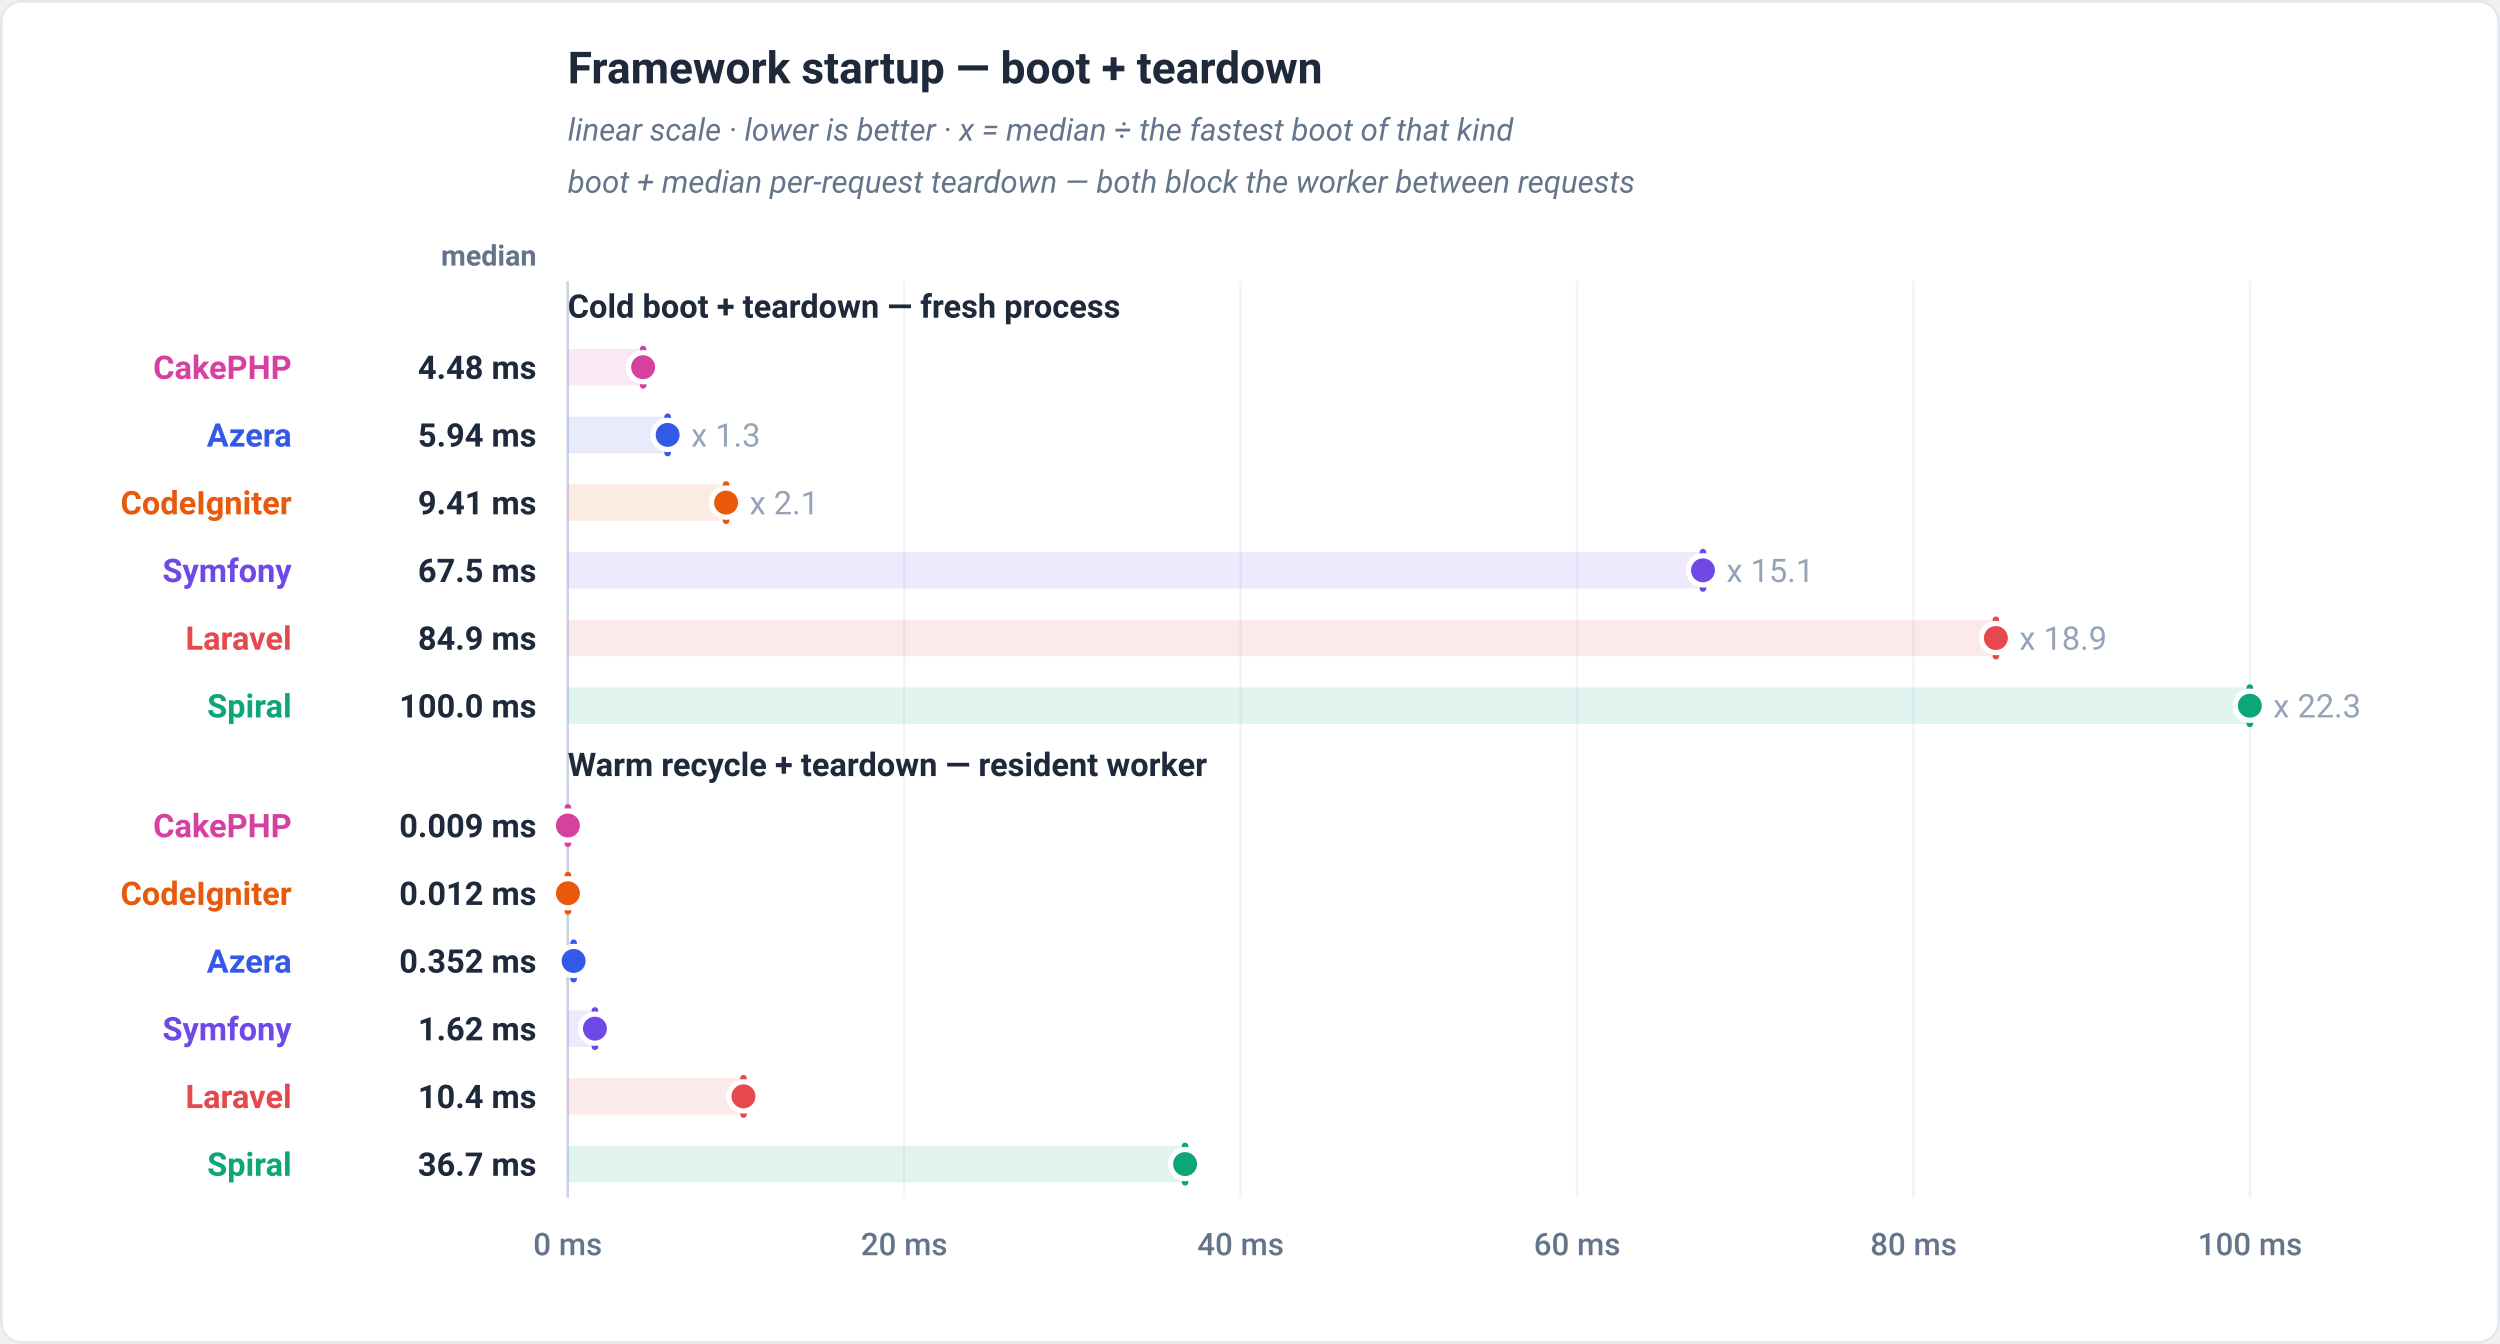
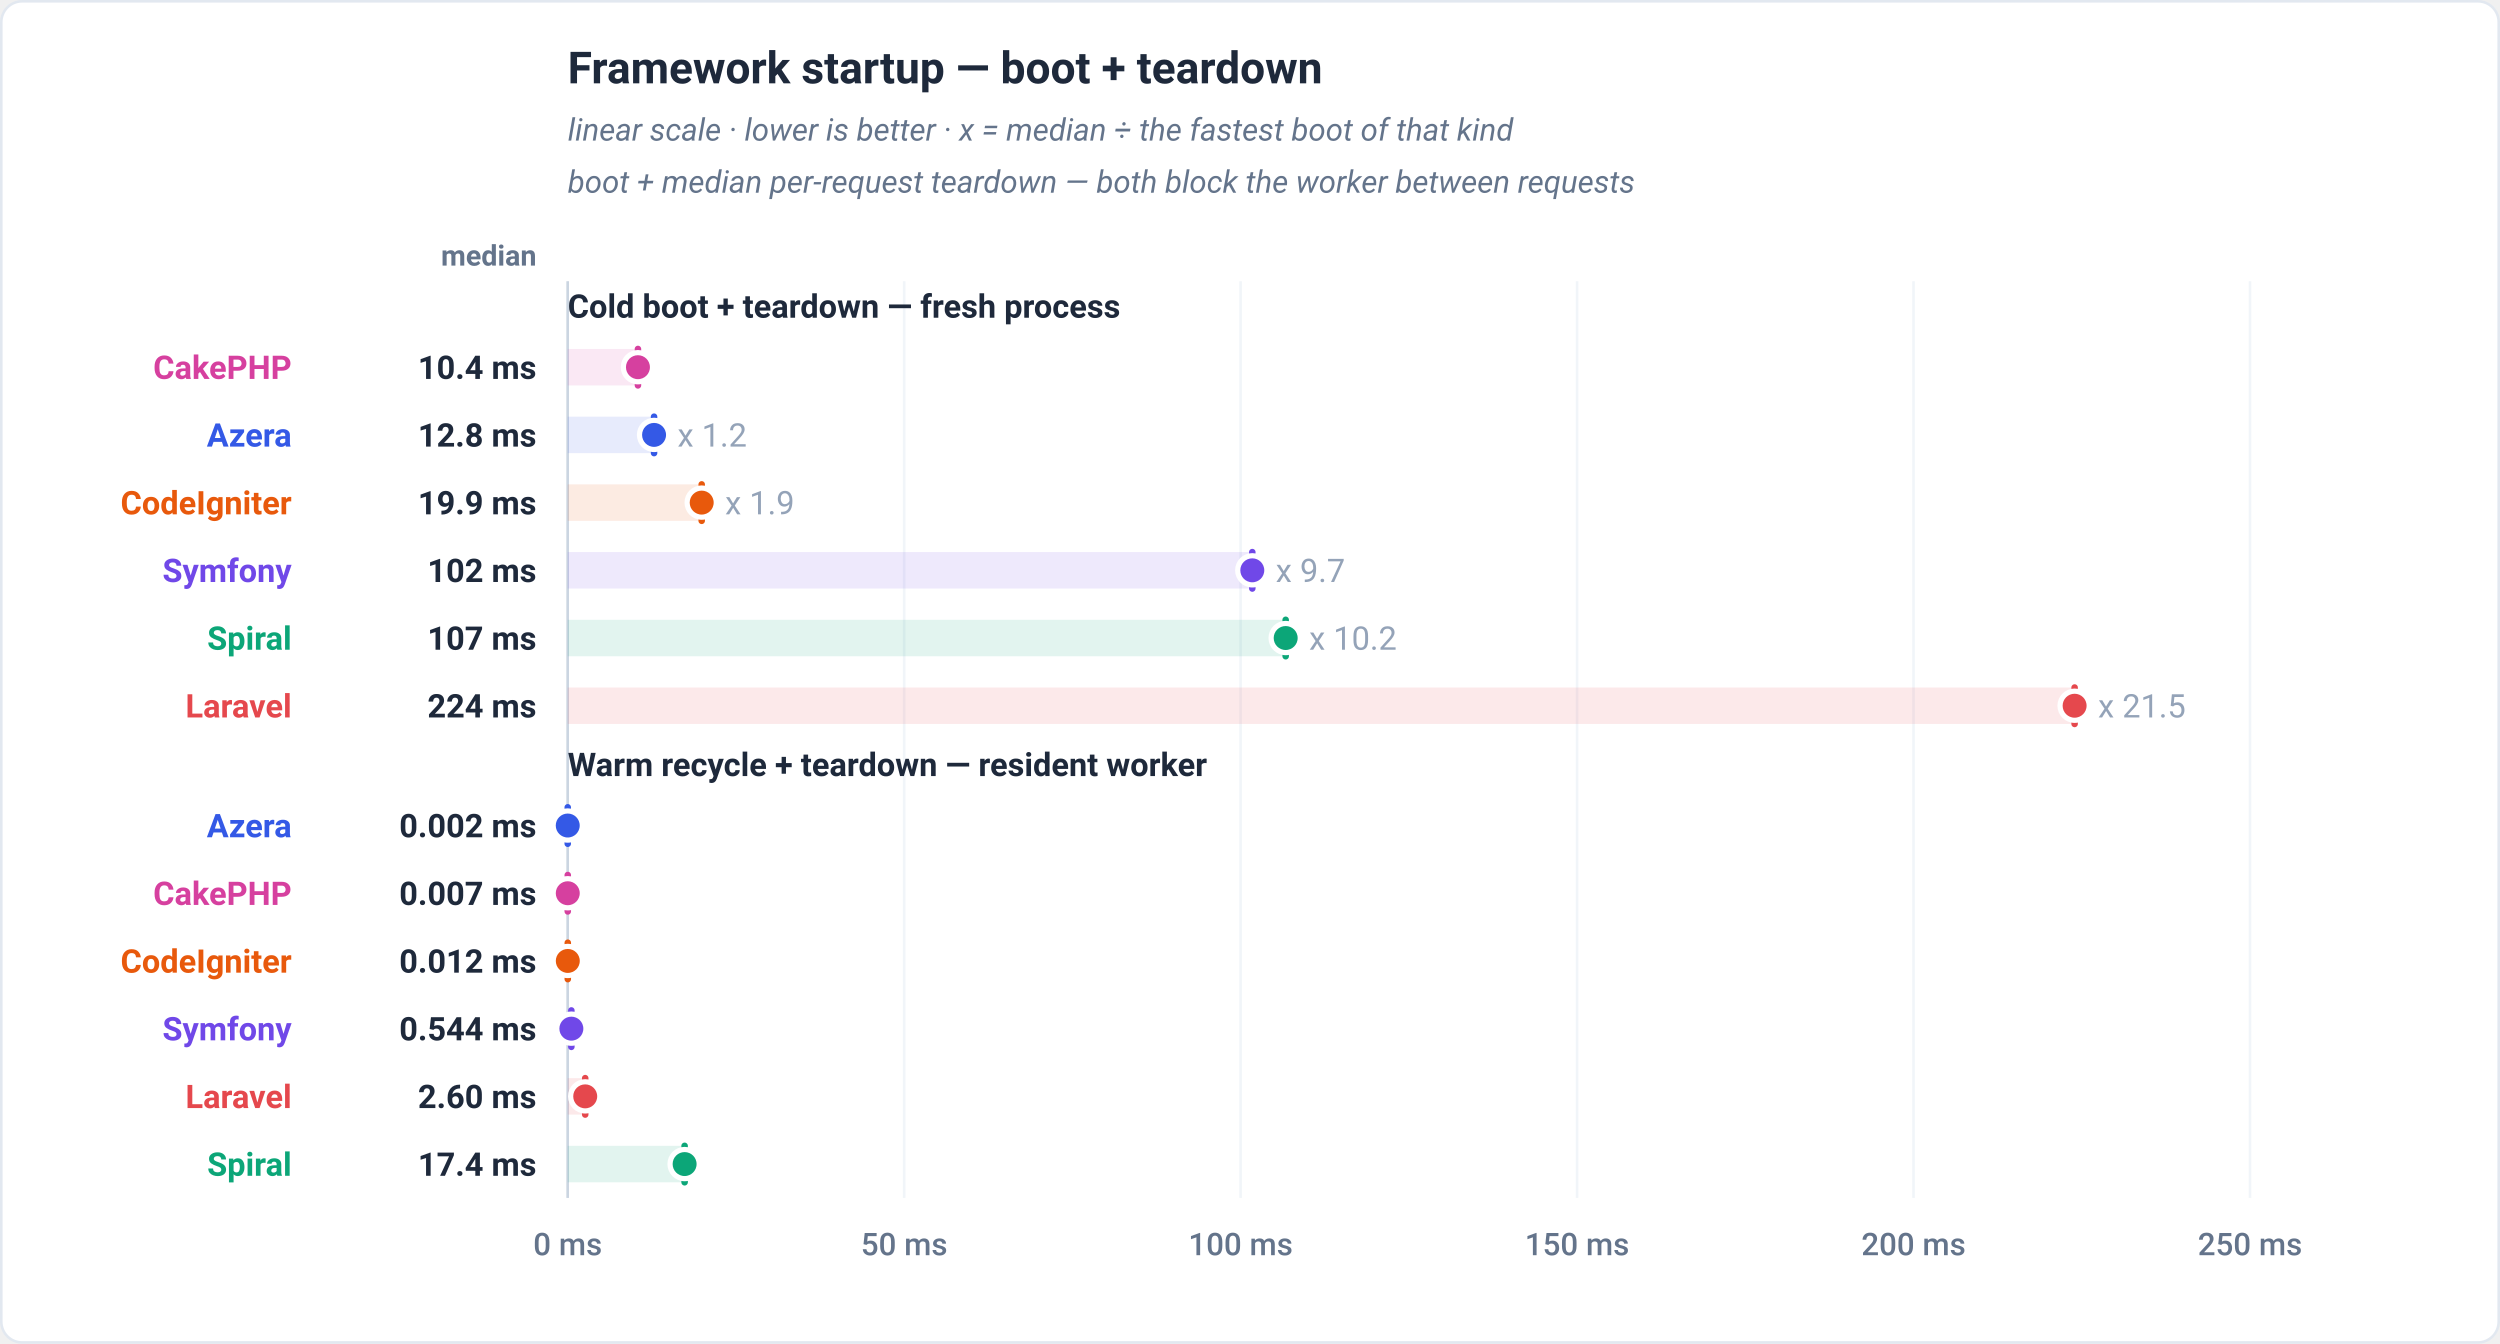
<svg xmlns="http://www.w3.org/2000/svg" viewBox="0 0 960 516" width="960" height="516" role="img" font-family="-apple-system,BlinkMacSystemFont,'Segoe UI',Roboto,Helvetica,Arial,sans-serif">
  <rect x="0.5" y="0.5" width="959" height="515" rx="8" fill="#ffffff" stroke="#e2e8f0" />
  <text x="218" y="32" font-family="-apple-system,BlinkMacSystemFont,'Segoe UI',Roboto,Helvetica,Arial,sans-serif" font-size="17" font-weight="700" fill="#1e293b" text-anchor="start">Framework startup — boot + teardown</text>
  <text x="218" y="54" font-family="-apple-system,BlinkMacSystemFont,'Segoe UI',Roboto,Helvetica,Arial,sans-serif" font-size="12" font-weight="400" fill="#64748b" text-anchor="start" font-style="italic">linear scale · lower is better · x = median ÷ the fastest boot of that kind</text>
  <text x="218" y="74" font-family="-apple-system,BlinkMacSystemFont,'Segoe UI',Roboto,Helvetica,Arial,sans-serif" font-size="12" font-weight="400" fill="#64748b" text-anchor="start" font-style="italic">boot + median per-request teardown — both block the worker between requests</text>
  <text x="206" y="102" font-family="-apple-system,BlinkMacSystemFont,'Segoe UI',Roboto,Helvetica,Arial,sans-serif" font-size="11" font-weight="600" fill="#64748b" text-anchor="end">median</text>
  <line x1="218" y1="108" x2="218" y2="460" stroke="#f1f5f9" stroke-width="1" />
  <text x="218" y="482" font-family="-apple-system,BlinkMacSystemFont,'Segoe UI',Roboto,Helvetica,Arial,sans-serif" font-size="12" font-weight="500" fill="#64748b" text-anchor="middle">0 ms</text>
  <line x1="347.2" y1="108" x2="347.2" y2="460" stroke="#f1f5f9" stroke-width="1" />
-   <text x="347.2" y="482" font-family="-apple-system,BlinkMacSystemFont,'Segoe UI',Roboto,Helvetica,Arial,sans-serif" font-size="12" font-weight="500" fill="#64748b" text-anchor="middle">20 ms</text>
+   <text x="347.2" y="482" font-family="-apple-system,BlinkMacSystemFont,'Segoe UI',Roboto,Helvetica,Arial,sans-serif" font-size="12" font-weight="500" fill="#64748b" text-anchor="middle">50 ms</text>
  <line x1="476.4" y1="108" x2="476.4" y2="460" stroke="#f1f5f9" stroke-width="1" />
-   <text x="476.4" y="482" font-family="-apple-system,BlinkMacSystemFont,'Segoe UI',Roboto,Helvetica,Arial,sans-serif" font-size="12" font-weight="500" fill="#64748b" text-anchor="middle">40 ms</text>
+   <text x="476.4" y="482" font-family="-apple-system,BlinkMacSystemFont,'Segoe UI',Roboto,Helvetica,Arial,sans-serif" font-size="12" font-weight="500" fill="#64748b" text-anchor="middle">100 ms</text>
  <line x1="605.6" y1="108" x2="605.6" y2="460" stroke="#f1f5f9" stroke-width="1" />
-   <text x="605.6" y="482" font-family="-apple-system,BlinkMacSystemFont,'Segoe UI',Roboto,Helvetica,Arial,sans-serif" font-size="12" font-weight="500" fill="#64748b" text-anchor="middle">60 ms</text>
+   <text x="605.6" y="482" font-family="-apple-system,BlinkMacSystemFont,'Segoe UI',Roboto,Helvetica,Arial,sans-serif" font-size="12" font-weight="500" fill="#64748b" text-anchor="middle">150 ms</text>
  <line x1="734.8" y1="108" x2="734.8" y2="460" stroke="#f1f5f9" stroke-width="1" />
-   <text x="734.8" y="482" font-family="-apple-system,BlinkMacSystemFont,'Segoe UI',Roboto,Helvetica,Arial,sans-serif" font-size="12" font-weight="500" fill="#64748b" text-anchor="middle">80 ms</text>
+   <text x="734.8" y="482" font-family="-apple-system,BlinkMacSystemFont,'Segoe UI',Roboto,Helvetica,Arial,sans-serif" font-size="12" font-weight="500" fill="#64748b" text-anchor="middle">200 ms</text>
  <line x1="864" y1="108" x2="864" y2="460" stroke="#f1f5f9" stroke-width="1" />
-   <text x="864" y="482" font-family="-apple-system,BlinkMacSystemFont,'Segoe UI',Roboto,Helvetica,Arial,sans-serif" font-size="12" font-weight="500" fill="#64748b" text-anchor="middle">100 ms</text>
+   <text x="864" y="482" font-family="-apple-system,BlinkMacSystemFont,'Segoe UI',Roboto,Helvetica,Arial,sans-serif" font-size="12" font-weight="500" fill="#64748b" text-anchor="middle">250 ms</text>
  <line x1="218" y1="108" x2="218" y2="460" stroke="#cbd5e1" stroke-width="1" />
  <text x="218" y="122" font-family="-apple-system,BlinkMacSystemFont,'Segoe UI',Roboto,Helvetica,Arial,sans-serif" font-size="12.5" font-weight="700" fill="#1e293b" text-anchor="start">Cold boot + teardown — fresh process</text>
-   <rect x="218" y="134" width="28.95" height="14" fill="#d6409f" fill-opacity="0.12" />
-   <line x1="246.95" y1="141" x2="246.95" y2="141" stroke="#d6409f" stroke-width="2.5" stroke-linecap="round" opacity="0.5" />
-   <line x1="246.95" y1="134" x2="246.95" y2="148" stroke="#d6409f" stroke-width="2.5" stroke-linecap="round" />
-   <circle cx="246.95" cy="141" r="5.6" fill="#d6409f" stroke="#ffffff" stroke-width="2" />
+   <rect x="218" y="134" width="26.97" height="14" fill="#d6409f" fill-opacity="0.12" />
+   <line x1="244.97" y1="141" x2="244.97" y2="141" stroke="#d6409f" stroke-width="2.5" stroke-linecap="round" opacity="0.5" />
+   <line x1="244.97" y1="134" x2="244.97" y2="148" stroke="#d6409f" stroke-width="2.5" stroke-linecap="round" />
+   <circle cx="244.97" cy="141" r="5.6" fill="#d6409f" stroke="#ffffff" stroke-width="2" />
  <text x="112" y="145.5" font-family="-apple-system,BlinkMacSystemFont,'Segoe UI',Roboto,Helvetica,Arial,sans-serif" font-size="12.5" font-weight="700" fill="#d6409f" text-anchor="end">CakePHP</text>
-   <text x="206" y="145.5" font-family="-apple-system,BlinkMacSystemFont,'Segoe UI',Roboto,Helvetica,Arial,sans-serif" font-size="12.5" font-weight="700" fill="#1e293b" text-anchor="end">4.48 ms</text>
-   <rect x="218" y="160" width="38.37" height="14" fill="#3459e6" fill-opacity="0.12" />
-   <line x1="256.37" y1="167" x2="256.37" y2="167" stroke="#3459e6" stroke-width="2.5" stroke-linecap="round" opacity="0.5" />
-   <line x1="256.37" y1="160" x2="256.37" y2="174" stroke="#3459e6" stroke-width="2.5" stroke-linecap="round" />
-   <circle cx="256.37" cy="167" r="5.6" fill="#3459e6" stroke="#ffffff" stroke-width="2" />
-   <text x="265.37" y="171.5" font-family="-apple-system,BlinkMacSystemFont,'Segoe UI',Roboto,Helvetica,Arial,sans-serif" font-size="12.5" font-weight="400" fill="#94a3b8" text-anchor="start" stroke="#ffffff" stroke-width="3" paint-order="stroke" stroke-linejoin="round">x 1.3</text>
+   <text x="206" y="145.5" font-family="-apple-system,BlinkMacSystemFont,'Segoe UI',Roboto,Helvetica,Arial,sans-serif" font-size="12.5" font-weight="700" fill="#1e293b" text-anchor="end">10.4 ms</text>
+   <rect x="218" y="160" width="33.16" height="14" fill="#3459e6" fill-opacity="0.12" />
+   <line x1="251.16" y1="167" x2="251.16" y2="167" stroke="#3459e6" stroke-width="2.5" stroke-linecap="round" opacity="0.5" />
+   <line x1="251.16" y1="160" x2="251.16" y2="174" stroke="#3459e6" stroke-width="2.5" stroke-linecap="round" />
+   <circle cx="251.16" cy="167" r="5.6" fill="#3459e6" stroke="#ffffff" stroke-width="2" />
+   <text x="260.16" y="171.5" font-family="-apple-system,BlinkMacSystemFont,'Segoe UI',Roboto,Helvetica,Arial,sans-serif" font-size="12.5" font-weight="400" fill="#94a3b8" text-anchor="start" stroke="#ffffff" stroke-width="3" paint-order="stroke" stroke-linejoin="round">x 1.2</text>
  <text x="112" y="171.5" font-family="-apple-system,BlinkMacSystemFont,'Segoe UI',Roboto,Helvetica,Arial,sans-serif" font-size="12.5" font-weight="700" fill="#3459e6" text-anchor="end">Azera</text>
-   <text x="206" y="171.5" font-family="-apple-system,BlinkMacSystemFont,'Segoe UI',Roboto,Helvetica,Arial,sans-serif" font-size="12.5" font-weight="700" fill="#1e293b" text-anchor="end">5.94 ms</text>
-   <rect x="218" y="186" width="60.82" height="14" fill="#e8590c" fill-opacity="0.12" />
-   <line x1="278.82" y1="193" x2="278.82" y2="193" stroke="#e8590c" stroke-width="2.5" stroke-linecap="round" opacity="0.5" />
-   <line x1="278.82" y1="186" x2="278.82" y2="200" stroke="#e8590c" stroke-width="2.5" stroke-linecap="round" />
-   <circle cx="278.82" cy="193" r="5.6" fill="#e8590c" stroke="#ffffff" stroke-width="2" />
-   <text x="287.82" y="197.5" font-family="-apple-system,BlinkMacSystemFont,'Segoe UI',Roboto,Helvetica,Arial,sans-serif" font-size="12.5" font-weight="400" fill="#94a3b8" text-anchor="start" stroke="#ffffff" stroke-width="3" paint-order="stroke" stroke-linejoin="round">x 2.1</text>
+   <text x="206" y="171.5" font-family="-apple-system,BlinkMacSystemFont,'Segoe UI',Roboto,Helvetica,Arial,sans-serif" font-size="12.5" font-weight="700" fill="#1e293b" text-anchor="end">12.8 ms</text>
+   <rect x="218" y="186" width="51.45" height="14" fill="#e8590c" fill-opacity="0.12" />
+   <line x1="269.45" y1="193" x2="269.45" y2="193" stroke="#e8590c" stroke-width="2.5" stroke-linecap="round" opacity="0.5" />
+   <line x1="269.45" y1="186" x2="269.45" y2="200" stroke="#e8590c" stroke-width="2.5" stroke-linecap="round" />
+   <circle cx="269.45" cy="193" r="5.6" fill="#e8590c" stroke="#ffffff" stroke-width="2" />
+   <text x="278.45" y="197.5" font-family="-apple-system,BlinkMacSystemFont,'Segoe UI',Roboto,Helvetica,Arial,sans-serif" font-size="12.5" font-weight="400" fill="#94a3b8" text-anchor="start" stroke="#ffffff" stroke-width="3" paint-order="stroke" stroke-linejoin="round">x 1.9</text>
  <text x="112" y="197.5" font-family="-apple-system,BlinkMacSystemFont,'Segoe UI',Roboto,Helvetica,Arial,sans-serif" font-size="12.5" font-weight="700" fill="#e8590c" text-anchor="end">CodeIgniter</text>
-   <text x="206" y="197.5" font-family="-apple-system,BlinkMacSystemFont,'Segoe UI',Roboto,Helvetica,Arial,sans-serif" font-size="12.5" font-weight="700" fill="#1e293b" text-anchor="end">9.41 ms</text>
-   <rect x="218" y="212" width="435.94" height="14" fill="#7048e8" fill-opacity="0.12" />
-   <line x1="653.94" y1="219" x2="653.94" y2="219" stroke="#7048e8" stroke-width="2.5" stroke-linecap="round" opacity="0.5" />
-   <line x1="653.94" y1="212" x2="653.94" y2="226" stroke="#7048e8" stroke-width="2.5" stroke-linecap="round" />
-   <circle cx="653.94" cy="219" r="5.6" fill="#7048e8" stroke="#ffffff" stroke-width="2" />
-   <text x="662.94" y="223.5" font-family="-apple-system,BlinkMacSystemFont,'Segoe UI',Roboto,Helvetica,Arial,sans-serif" font-size="12.5" font-weight="400" fill="#94a3b8" text-anchor="start" stroke="#ffffff" stroke-width="3" paint-order="stroke" stroke-linejoin="round">x 15.1</text>
+   <text x="206" y="197.5" font-family="-apple-system,BlinkMacSystemFont,'Segoe UI',Roboto,Helvetica,Arial,sans-serif" font-size="12.5" font-weight="700" fill="#1e293b" text-anchor="end">19.9 ms</text>
+   <rect x="218" y="212" width="262.88" height="14" fill="#7048e8" fill-opacity="0.12" />
+   <line x1="480.88" y1="219" x2="480.88" y2="219" stroke="#7048e8" stroke-width="2.5" stroke-linecap="round" opacity="0.5" />
+   <line x1="480.88" y1="212" x2="480.88" y2="226" stroke="#7048e8" stroke-width="2.5" stroke-linecap="round" />
+   <circle cx="480.88" cy="219" r="5.6" fill="#7048e8" stroke="#ffffff" stroke-width="2" />
+   <text x="489.88" y="223.5" font-family="-apple-system,BlinkMacSystemFont,'Segoe UI',Roboto,Helvetica,Arial,sans-serif" font-size="12.5" font-weight="400" fill="#94a3b8" text-anchor="start" stroke="#ffffff" stroke-width="3" paint-order="stroke" stroke-linejoin="round">x 9.7</text>
  <text x="112" y="223.5" font-family="-apple-system,BlinkMacSystemFont,'Segoe UI',Roboto,Helvetica,Arial,sans-serif" font-size="12.5" font-weight="700" fill="#7048e8" text-anchor="end">Symfony</text>
-   <text x="206" y="223.5" font-family="-apple-system,BlinkMacSystemFont,'Segoe UI',Roboto,Helvetica,Arial,sans-serif" font-size="12.5" font-weight="700" fill="#1e293b" text-anchor="end">67.5 ms</text>
-   <rect x="218" y="238" width="548.41" height="14" fill="#e5484d" fill-opacity="0.12" />
-   <line x1="766.41" y1="245" x2="766.41" y2="245" stroke="#e5484d" stroke-width="2.5" stroke-linecap="round" opacity="0.5" />
-   <line x1="766.41" y1="238" x2="766.41" y2="252" stroke="#e5484d" stroke-width="2.5" stroke-linecap="round" />
-   <circle cx="766.41" cy="245" r="5.6" fill="#e5484d" stroke="#ffffff" stroke-width="2" />
-   <text x="775.41" y="249.5" font-family="-apple-system,BlinkMacSystemFont,'Segoe UI',Roboto,Helvetica,Arial,sans-serif" font-size="12.5" font-weight="400" fill="#94a3b8" text-anchor="start" stroke="#ffffff" stroke-width="3" paint-order="stroke" stroke-linejoin="round">x 18.9</text>
-   <text x="112" y="249.5" font-family="-apple-system,BlinkMacSystemFont,'Segoe UI',Roboto,Helvetica,Arial,sans-serif" font-size="12.5" font-weight="700" fill="#e5484d" text-anchor="end">Laravel</text>
-   <text x="206" y="249.5" font-family="-apple-system,BlinkMacSystemFont,'Segoe UI',Roboto,Helvetica,Arial,sans-serif" font-size="12.5" font-weight="700" fill="#1e293b" text-anchor="end">84.9 ms</text>
-   <rect x="218" y="264" width="645.93" height="14" fill="#0ca678" fill-opacity="0.12" />
-   <line x1="863.93" y1="271" x2="863.93" y2="271" stroke="#0ca678" stroke-width="2.5" stroke-linecap="round" opacity="0.5" />
-   <line x1="863.93" y1="264" x2="863.93" y2="278" stroke="#0ca678" stroke-width="2.5" stroke-linecap="round" />
-   <circle cx="863.93" cy="271" r="5.6" fill="#0ca678" stroke="#ffffff" stroke-width="2" />
-   <text x="872.93" y="275.5" font-family="-apple-system,BlinkMacSystemFont,'Segoe UI',Roboto,Helvetica,Arial,sans-serif" font-size="12.5" font-weight="400" fill="#94a3b8" text-anchor="start" stroke="#ffffff" stroke-width="3" paint-order="stroke" stroke-linejoin="round">x 22.3</text>
-   <text x="112" y="275.5" font-family="-apple-system,BlinkMacSystemFont,'Segoe UI',Roboto,Helvetica,Arial,sans-serif" font-size="12.5" font-weight="700" fill="#0ca678" text-anchor="end">Spiral</text>
-   <text x="206" y="275.5" font-family="-apple-system,BlinkMacSystemFont,'Segoe UI',Roboto,Helvetica,Arial,sans-serif" font-size="12.5" font-weight="700" fill="#1e293b" text-anchor="end">100.0 ms</text>
+   <text x="206" y="223.5" font-family="-apple-system,BlinkMacSystemFont,'Segoe UI',Roboto,Helvetica,Arial,sans-serif" font-size="12.5" font-weight="700" fill="#1e293b" text-anchor="end">102 ms</text>
+   <rect x="218" y="238" width="275.7" height="14" fill="#0ca678" fill-opacity="0.12" />
+   <line x1="493.7" y1="245" x2="493.7" y2="245" stroke="#0ca678" stroke-width="2.5" stroke-linecap="round" opacity="0.5" />
+   <line x1="493.7" y1="238" x2="493.7" y2="252" stroke="#0ca678" stroke-width="2.5" stroke-linecap="round" />
+   <circle cx="493.7" cy="245" r="5.6" fill="#0ca678" stroke="#ffffff" stroke-width="2" />
+   <text x="502.7" y="249.5" font-family="-apple-system,BlinkMacSystemFont,'Segoe UI',Roboto,Helvetica,Arial,sans-serif" font-size="12.5" font-weight="400" fill="#94a3b8" text-anchor="start" stroke="#ffffff" stroke-width="3" paint-order="stroke" stroke-linejoin="round">x 10.2</text>
+   <text x="112" y="249.5" font-family="-apple-system,BlinkMacSystemFont,'Segoe UI',Roboto,Helvetica,Arial,sans-serif" font-size="12.5" font-weight="700" fill="#0ca678" text-anchor="end">Spiral</text>
+   <text x="206" y="249.5" font-family="-apple-system,BlinkMacSystemFont,'Segoe UI',Roboto,Helvetica,Arial,sans-serif" font-size="12.5" font-weight="700" fill="#1e293b" text-anchor="end">107 ms</text>
+   <rect x="218" y="264" width="578.65" height="14" fill="#e5484d" fill-opacity="0.12" />
+   <line x1="796.65" y1="271" x2="796.65" y2="271" stroke="#e5484d" stroke-width="2.5" stroke-linecap="round" opacity="0.5" />
+   <line x1="796.65" y1="264" x2="796.65" y2="278" stroke="#e5484d" stroke-width="2.5" stroke-linecap="round" />
+   <circle cx="796.65" cy="271" r="5.6" fill="#e5484d" stroke="#ffffff" stroke-width="2" />
+   <text x="805.65" y="275.5" font-family="-apple-system,BlinkMacSystemFont,'Segoe UI',Roboto,Helvetica,Arial,sans-serif" font-size="12.5" font-weight="400" fill="#94a3b8" text-anchor="start" stroke="#ffffff" stroke-width="3" paint-order="stroke" stroke-linejoin="round">x 21.5</text>
+   <text x="112" y="275.5" font-family="-apple-system,BlinkMacSystemFont,'Segoe UI',Roboto,Helvetica,Arial,sans-serif" font-size="12.5" font-weight="700" fill="#e5484d" text-anchor="end">Laravel</text>
+   <text x="206" y="275.5" font-family="-apple-system,BlinkMacSystemFont,'Segoe UI',Roboto,Helvetica,Arial,sans-serif" font-size="12.5" font-weight="700" fill="#1e293b" text-anchor="end">224 ms</text>
  <text x="218" y="298" font-family="-apple-system,BlinkMacSystemFont,'Segoe UI',Roboto,Helvetica,Arial,sans-serif" font-size="12.5" font-weight="700" fill="#1e293b" text-anchor="start">Warm recycle + teardown — resident worker</text>
-   <rect x="218" y="310" width="0.06" height="14" fill="#d6409f" fill-opacity="0.12" />
-   <line x1="218.06" y1="317" x2="218.06" y2="317" stroke="#d6409f" stroke-width="2.5" stroke-linecap="round" opacity="0.5" />
-   <line x1="218.06" y1="310" x2="218.06" y2="324" stroke="#d6409f" stroke-width="2.5" stroke-linecap="round" />
-   <circle cx="218.06" cy="317" r="5.6" fill="#d6409f" stroke="#ffffff" stroke-width="2" />
-   <text x="112" y="321.5" font-family="-apple-system,BlinkMacSystemFont,'Segoe UI',Roboto,Helvetica,Arial,sans-serif" font-size="12.5" font-weight="700" fill="#d6409f" text-anchor="end">CakePHP</text>
-   <text x="206" y="321.5" font-family="-apple-system,BlinkMacSystemFont,'Segoe UI',Roboto,Helvetica,Arial,sans-serif" font-size="12.5" font-weight="700" fill="#1e293b" text-anchor="end">0.009 ms</text>
-   <rect x="218" y="336" width="0.08" height="14" fill="#e8590c" fill-opacity="0.12" />
-   <line x1="218.08" y1="343" x2="218.08" y2="343" stroke="#e8590c" stroke-width="2.5" stroke-linecap="round" opacity="0.5" />
-   <line x1="218.08" y1="336" x2="218.08" y2="350" stroke="#e8590c" stroke-width="2.5" stroke-linecap="round" />
-   <circle cx="218.08" cy="343" r="5.6" fill="#e8590c" stroke="#ffffff" stroke-width="2" />
-   <text x="112" y="347.5" font-family="-apple-system,BlinkMacSystemFont,'Segoe UI',Roboto,Helvetica,Arial,sans-serif" font-size="12.5" font-weight="700" fill="#e8590c" text-anchor="end">CodeIgniter</text>
-   <text x="206" y="347.5" font-family="-apple-system,BlinkMacSystemFont,'Segoe UI',Roboto,Helvetica,Arial,sans-serif" font-size="12.5" font-weight="700" fill="#1e293b" text-anchor="end">0.012 ms</text>
-   <rect x="218" y="362" width="2.27" height="14" fill="#3459e6" fill-opacity="0.12" />
-   <line x1="220.27" y1="369" x2="220.27" y2="369" stroke="#3459e6" stroke-width="2.5" stroke-linecap="round" opacity="0.5" />
-   <line x1="220.27" y1="362" x2="220.27" y2="376" stroke="#3459e6" stroke-width="2.5" stroke-linecap="round" />
-   <circle cx="220.27" cy="369" r="5.6" fill="#3459e6" stroke="#ffffff" stroke-width="2" />
-   <text x="112" y="373.5" font-family="-apple-system,BlinkMacSystemFont,'Segoe UI',Roboto,Helvetica,Arial,sans-serif" font-size="12.5" font-weight="700" fill="#3459e6" text-anchor="end">Azera</text>
-   <text x="206" y="373.5" font-family="-apple-system,BlinkMacSystemFont,'Segoe UI',Roboto,Helvetica,Arial,sans-serif" font-size="12.5" font-weight="700" fill="#1e293b" text-anchor="end">0.352 ms</text>
-   <rect x="218" y="388" width="10.45" height="14" fill="#7048e8" fill-opacity="0.12" />
-   <line x1="228.45" y1="395" x2="228.45" y2="395" stroke="#7048e8" stroke-width="2.5" stroke-linecap="round" opacity="0.5" />
-   <line x1="228.45" y1="388" x2="228.45" y2="402" stroke="#7048e8" stroke-width="2.5" stroke-linecap="round" />
-   <circle cx="228.45" cy="395" r="5.6" fill="#7048e8" stroke="#ffffff" stroke-width="2" />
+   <rect x="218" y="310" width="0.01" height="14" fill="#3459e6" fill-opacity="0.12" />
+   <line x1="218.01" y1="317" x2="218.01" y2="317" stroke="#3459e6" stroke-width="2.5" stroke-linecap="round" opacity="0.5" />
+   <line x1="218.01" y1="310" x2="218.01" y2="324" stroke="#3459e6" stroke-width="2.5" stroke-linecap="round" />
+   <circle cx="218.01" cy="317" r="5.6" fill="#3459e6" stroke="#ffffff" stroke-width="2" />
+   <text x="112" y="321.5" font-family="-apple-system,BlinkMacSystemFont,'Segoe UI',Roboto,Helvetica,Arial,sans-serif" font-size="12.5" font-weight="700" fill="#3459e6" text-anchor="end">Azera</text>
+   <text x="206" y="321.5" font-family="-apple-system,BlinkMacSystemFont,'Segoe UI',Roboto,Helvetica,Arial,sans-serif" font-size="12.5" font-weight="700" fill="#1e293b" text-anchor="end">0.002 ms</text>
+   <rect x="218" y="336" width="0.02" height="14" fill="#d6409f" fill-opacity="0.12" />
+   <line x1="218.02" y1="343" x2="218.02" y2="343" stroke="#d6409f" stroke-width="2.5" stroke-linecap="round" opacity="0.5" />
+   <line x1="218.02" y1="336" x2="218.02" y2="350" stroke="#d6409f" stroke-width="2.5" stroke-linecap="round" />
+   <circle cx="218.02" cy="343" r="5.6" fill="#d6409f" stroke="#ffffff" stroke-width="2" />
+   <text x="112" y="347.5" font-family="-apple-system,BlinkMacSystemFont,'Segoe UI',Roboto,Helvetica,Arial,sans-serif" font-size="12.5" font-weight="700" fill="#d6409f" text-anchor="end">CakePHP</text>
+   <text x="206" y="347.5" font-family="-apple-system,BlinkMacSystemFont,'Segoe UI',Roboto,Helvetica,Arial,sans-serif" font-size="12.5" font-weight="700" fill="#1e293b" text-anchor="end">0.007 ms</text>
+   <rect x="218" y="362" width="0.03" height="14" fill="#e8590c" fill-opacity="0.12" />
+   <line x1="218.03" y1="369" x2="218.03" y2="369" stroke="#e8590c" stroke-width="2.5" stroke-linecap="round" opacity="0.5" />
+   <line x1="218.03" y1="362" x2="218.03" y2="376" stroke="#e8590c" stroke-width="2.5" stroke-linecap="round" />
+   <circle cx="218.03" cy="369" r="5.6" fill="#e8590c" stroke="#ffffff" stroke-width="2" />
+   <text x="112" y="373.5" font-family="-apple-system,BlinkMacSystemFont,'Segoe UI',Roboto,Helvetica,Arial,sans-serif" font-size="12.5" font-weight="700" fill="#e8590c" text-anchor="end">CodeIgniter</text>
+   <text x="206" y="373.5" font-family="-apple-system,BlinkMacSystemFont,'Segoe UI',Roboto,Helvetica,Arial,sans-serif" font-size="12.5" font-weight="700" fill="#1e293b" text-anchor="end">0.012 ms</text>
+   <rect x="218" y="388" width="1.4" height="14" fill="#7048e8" fill-opacity="0.12" />
+   <line x1="219.4" y1="395" x2="219.4" y2="395" stroke="#7048e8" stroke-width="2.5" stroke-linecap="round" opacity="0.5" />
+   <line x1="219.4" y1="388" x2="219.4" y2="402" stroke="#7048e8" stroke-width="2.5" stroke-linecap="round" />
+   <circle cx="219.4" cy="395" r="5.6" fill="#7048e8" stroke="#ffffff" stroke-width="2" />
  <text x="112" y="399.5" font-family="-apple-system,BlinkMacSystemFont,'Segoe UI',Roboto,Helvetica,Arial,sans-serif" font-size="12.5" font-weight="700" fill="#7048e8" text-anchor="end">Symfony</text>
-   <text x="206" y="399.5" font-family="-apple-system,BlinkMacSystemFont,'Segoe UI',Roboto,Helvetica,Arial,sans-serif" font-size="12.5" font-weight="700" fill="#1e293b" text-anchor="end">1.62 ms</text>
-   <rect x="218" y="414" width="67.5" height="14" fill="#e5484d" fill-opacity="0.12" />
-   <line x1="285.5" y1="421" x2="285.5" y2="421" stroke="#e5484d" stroke-width="2.5" stroke-linecap="round" opacity="0.5" />
-   <line x1="285.5" y1="414" x2="285.5" y2="428" stroke="#e5484d" stroke-width="2.5" stroke-linecap="round" />
-   <circle cx="285.5" cy="421" r="5.6" fill="#e5484d" stroke="#ffffff" stroke-width="2" />
+   <text x="206" y="399.5" font-family="-apple-system,BlinkMacSystemFont,'Segoe UI',Roboto,Helvetica,Arial,sans-serif" font-size="12.5" font-weight="700" fill="#1e293b" text-anchor="end">0.544 ms</text>
+   <rect x="218" y="414" width="6.72" height="14" fill="#e5484d" fill-opacity="0.12" />
+   <line x1="224.72" y1="421" x2="224.72" y2="421" stroke="#e5484d" stroke-width="2.5" stroke-linecap="round" opacity="0.5" />
+   <line x1="224.72" y1="414" x2="224.72" y2="428" stroke="#e5484d" stroke-width="2.5" stroke-linecap="round" />
+   <circle cx="224.72" cy="421" r="5.6" fill="#e5484d" stroke="#ffffff" stroke-width="2" />
  <text x="112" y="425.5" font-family="-apple-system,BlinkMacSystemFont,'Segoe UI',Roboto,Helvetica,Arial,sans-serif" font-size="12.5" font-weight="700" fill="#e5484d" text-anchor="end">Laravel</text>
-   <text x="206" y="425.5" font-family="-apple-system,BlinkMacSystemFont,'Segoe UI',Roboto,Helvetica,Arial,sans-serif" font-size="12.5" font-weight="700" fill="#1e293b" text-anchor="end">10.4 ms</text>
-   <rect x="218" y="440" width="237.07" height="14" fill="#0ca678" fill-opacity="0.12" />
-   <line x1="455.07" y1="447" x2="455.07" y2="447" stroke="#0ca678" stroke-width="2.5" stroke-linecap="round" opacity="0.5" />
-   <line x1="455.07" y1="440" x2="455.07" y2="454" stroke="#0ca678" stroke-width="2.5" stroke-linecap="round" />
-   <circle cx="455.07" cy="447" r="5.6" fill="#0ca678" stroke="#ffffff" stroke-width="2" />
+   <text x="206" y="425.5" font-family="-apple-system,BlinkMacSystemFont,'Segoe UI',Roboto,Helvetica,Arial,sans-serif" font-size="12.5" font-weight="700" fill="#1e293b" text-anchor="end">2.60 ms</text>
+   <rect x="218" y="440" width="44.89" height="14" fill="#0ca678" fill-opacity="0.12" />
+   <line x1="262.89" y1="447" x2="262.89" y2="447" stroke="#0ca678" stroke-width="2.5" stroke-linecap="round" opacity="0.5" />
+   <line x1="262.89" y1="440" x2="262.89" y2="454" stroke="#0ca678" stroke-width="2.5" stroke-linecap="round" />
+   <circle cx="262.89" cy="447" r="5.6" fill="#0ca678" stroke="#ffffff" stroke-width="2" />
  <text x="112" y="451.5" font-family="-apple-system,BlinkMacSystemFont,'Segoe UI',Roboto,Helvetica,Arial,sans-serif" font-size="12.5" font-weight="700" fill="#0ca678" text-anchor="end">Spiral</text>
-   <text x="206" y="451.5" font-family="-apple-system,BlinkMacSystemFont,'Segoe UI',Roboto,Helvetica,Arial,sans-serif" font-size="12.5" font-weight="700" fill="#1e293b" text-anchor="end">36.7 ms</text>
+   <text x="206" y="451.5" font-family="-apple-system,BlinkMacSystemFont,'Segoe UI',Roboto,Helvetica,Arial,sans-serif" font-size="12.5" font-weight="700" fill="#1e293b" text-anchor="end">17.4 ms</text>
</svg>
